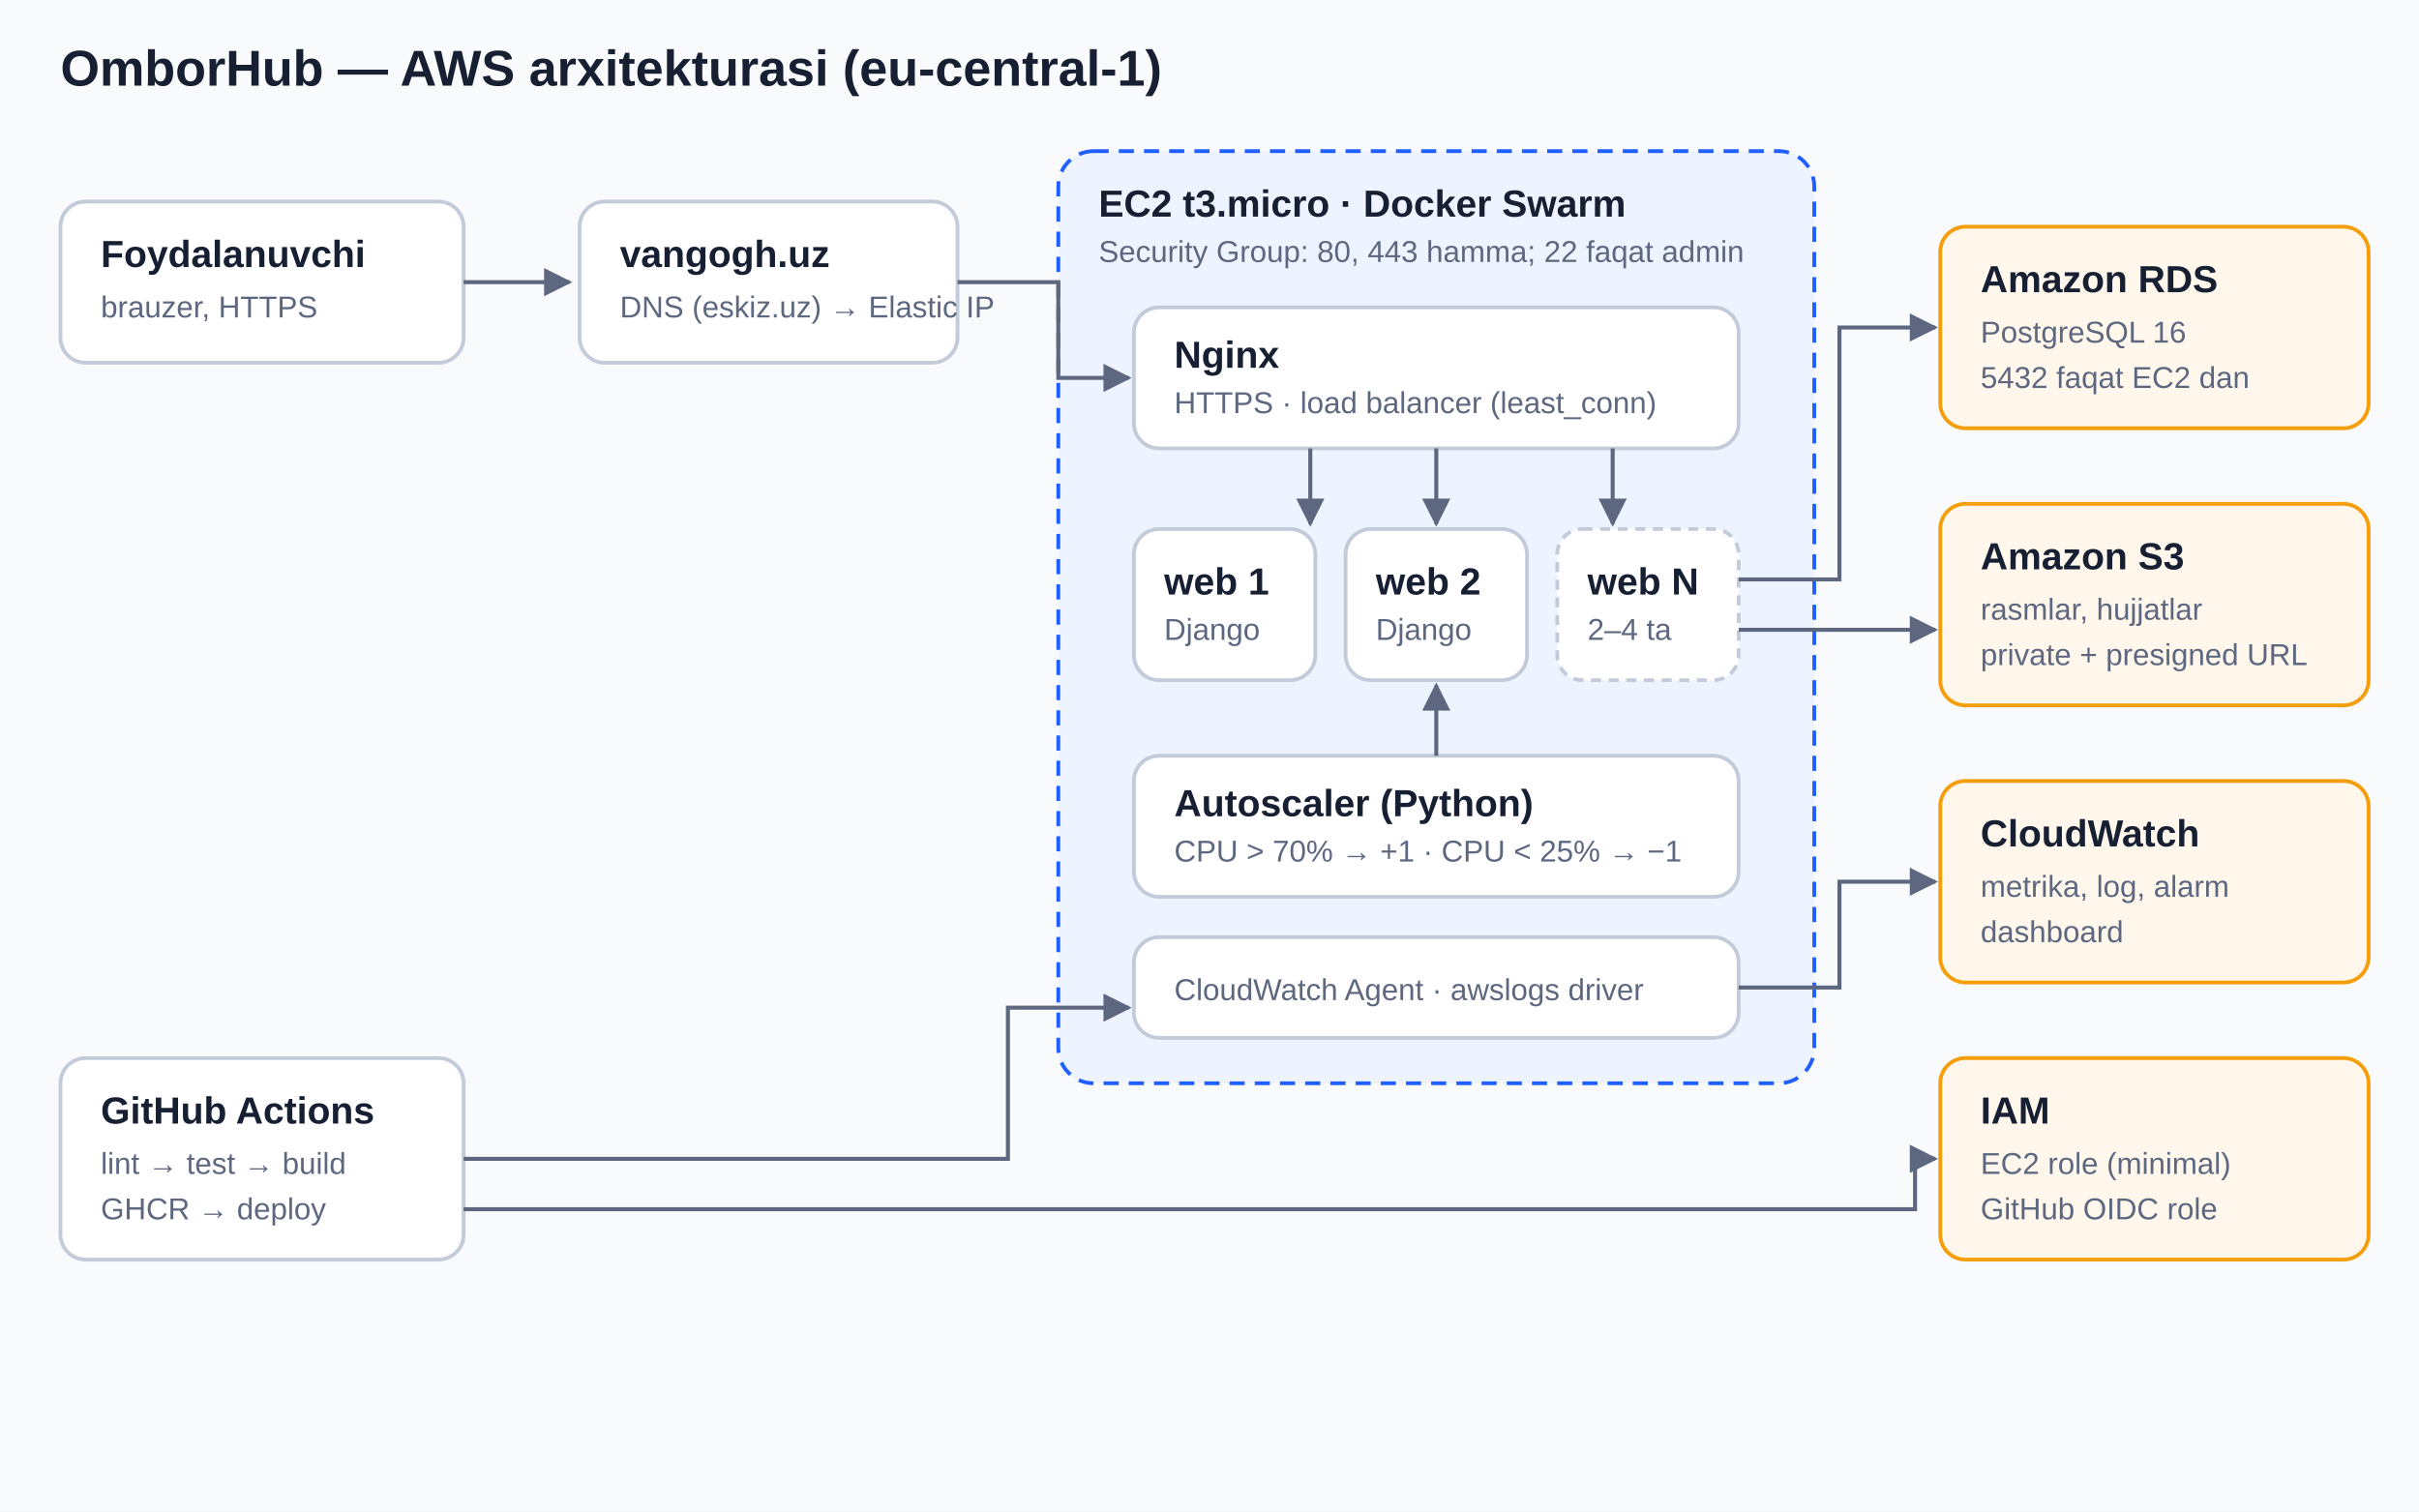
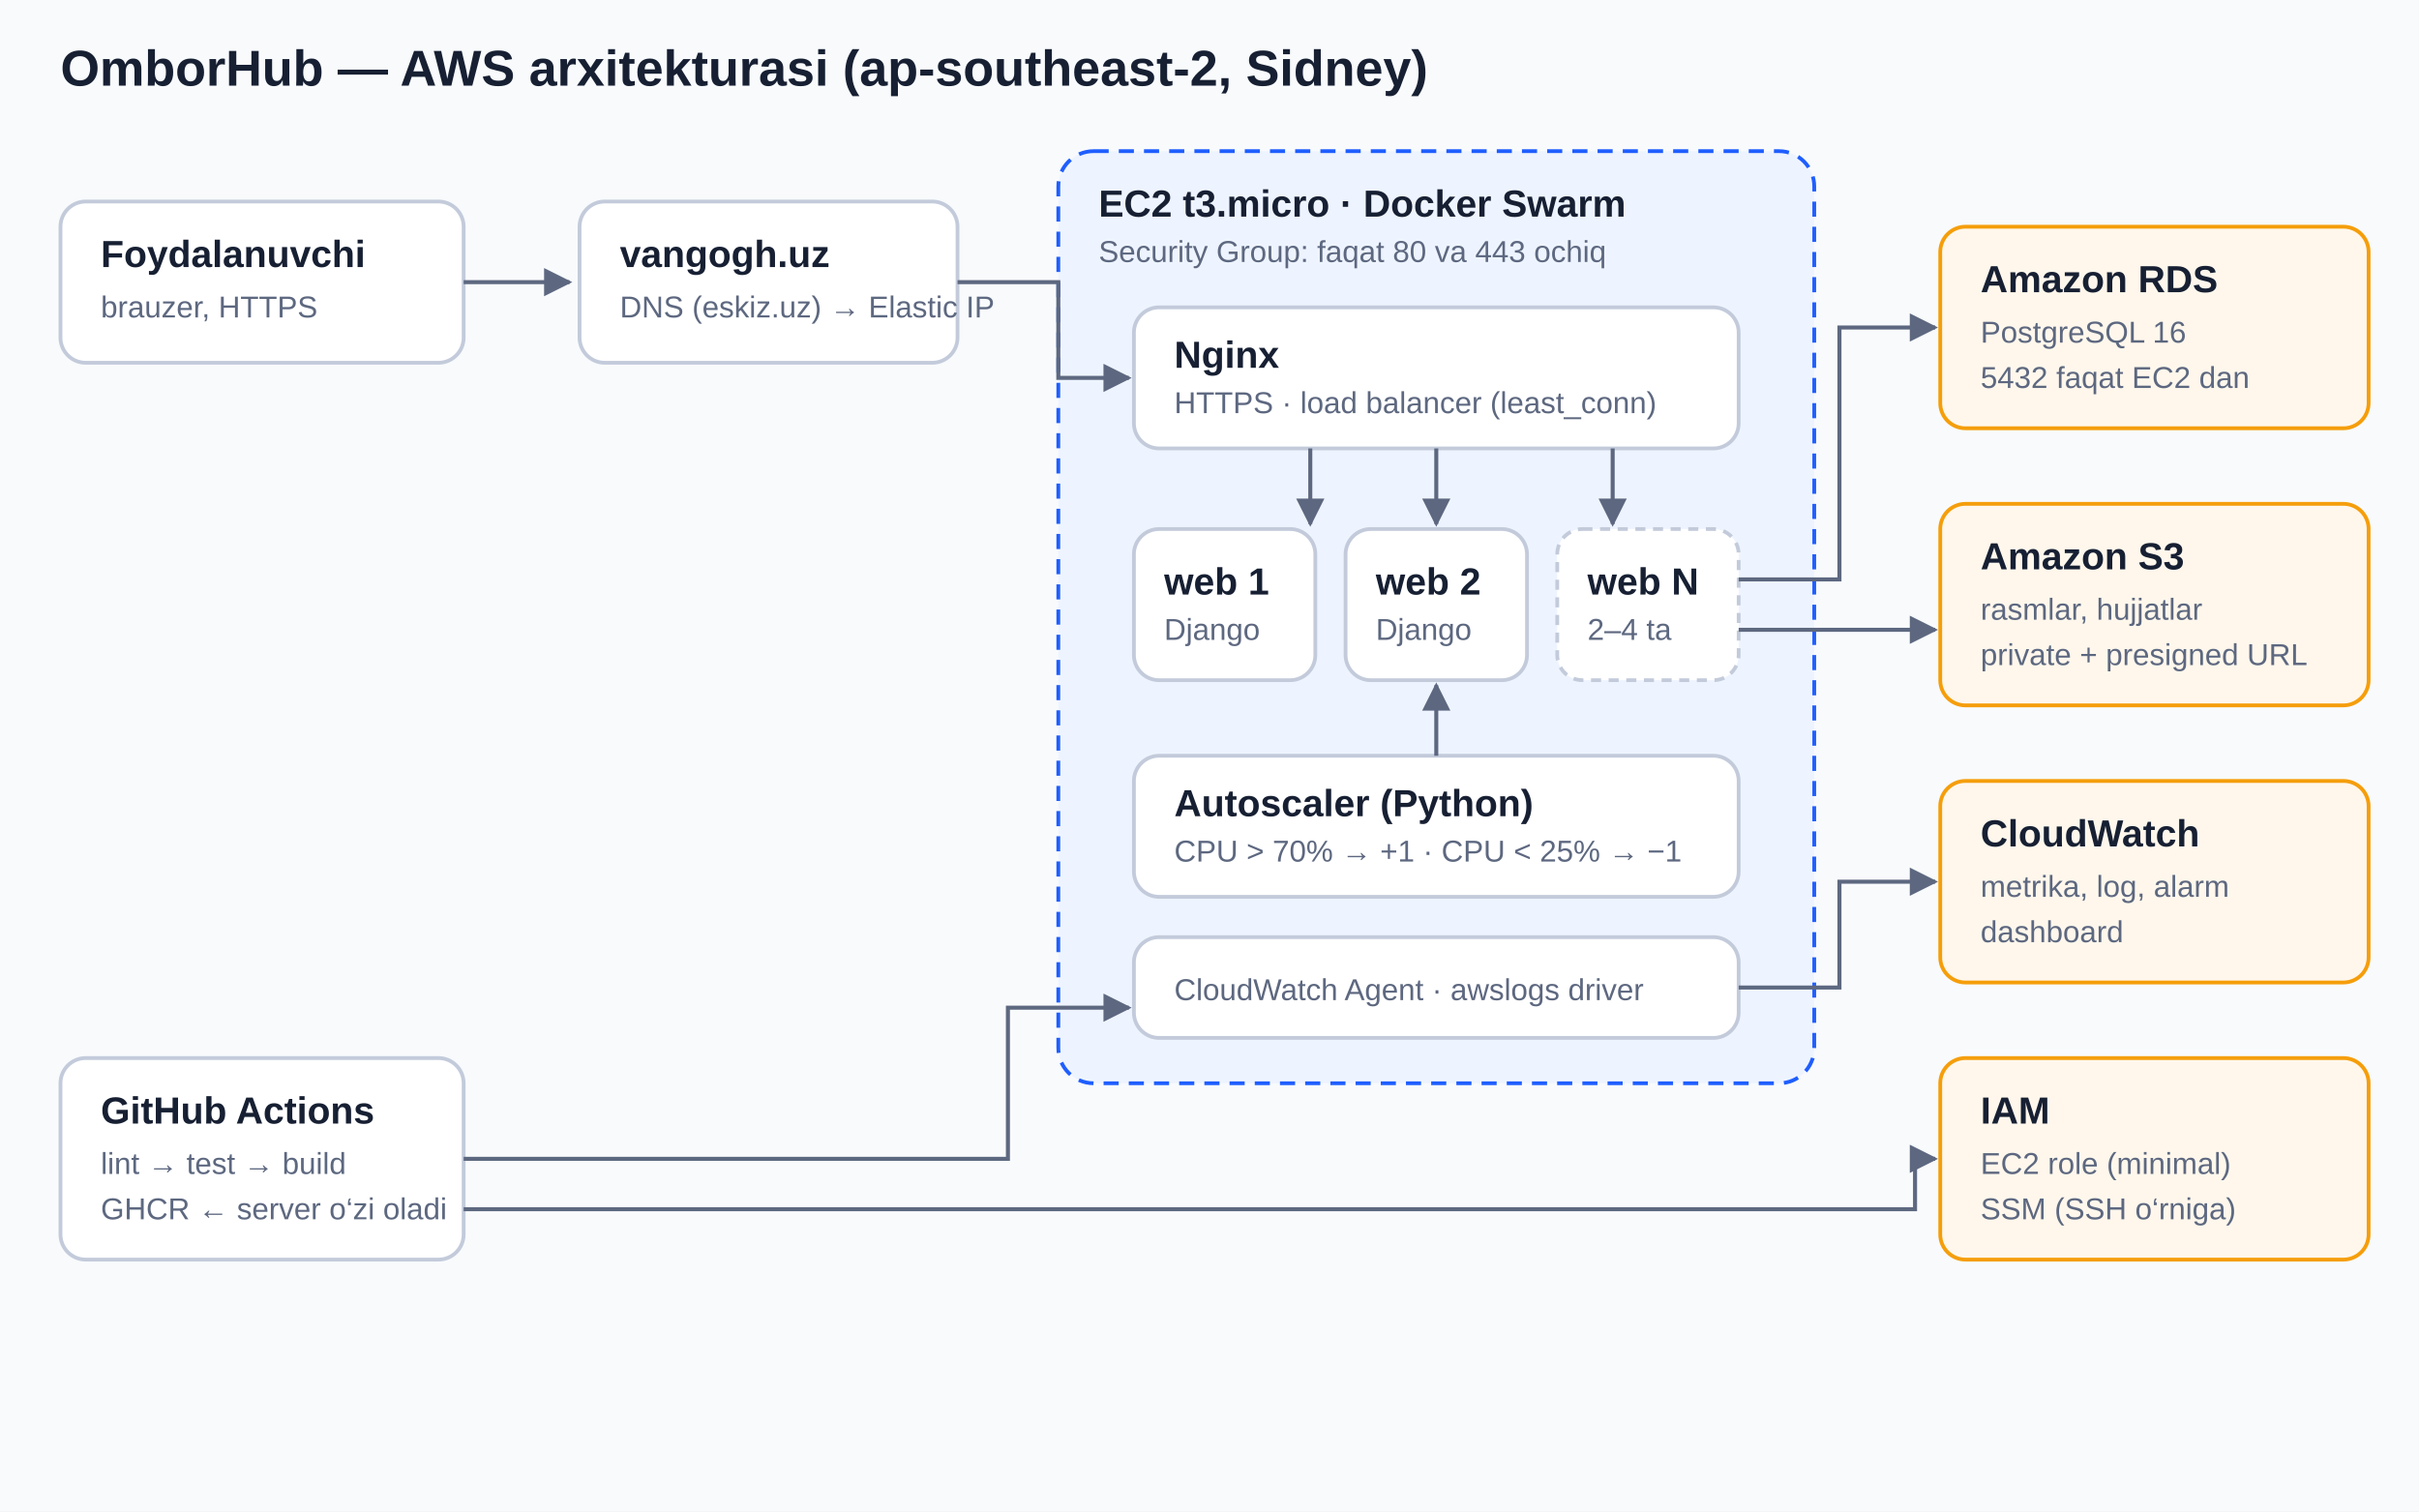
<svg xmlns="http://www.w3.org/2000/svg" viewBox="0 0 960 600" font-family="Arial, sans-serif" font-size="14">
  <defs>
    <marker id="arrow" viewBox="0 0 10 10" refX="9" refY="5" markerWidth="7" markerHeight="7" orient="auto">
      <path d="M0 0L10 5L0 10z" fill="#5d6880" />
    </marker>
    <style>
      .box { fill: #ffffff; stroke: #c3cbdb; stroke-width: 1.5; rx: 10; }
      .aws { fill: #fff7ec; stroke: #f59e0b; stroke-width: 1.5; rx: 10; }
      .ec2 { fill: #eef4ff; stroke: #1f5eff; stroke-width: 1.5; stroke-dasharray: 6 4; rx: 14; }
      .title { font-weight: bold; font-size: 15px; fill: #172033; }
      .sub { font-size: 12px; fill: #5d6880; }
      .line { stroke: #5d6880; stroke-width: 1.6; fill: none; marker-end: url(#arrow); }
    </style>
  </defs>
  <rect width="960" height="600" fill="#f8fafc" />
-   <text x="24" y="34" font-size="20" font-weight="bold" fill="#172033">OmborHub — AWS arxitekturasi (eu-central-1)</text>
+   <text x="24" y="34" font-size="20" font-weight="bold" fill="#172033">OmborHub — AWS arxitekturasi (ap-southeast-2, Sidney)</text>
  <rect class="box" x="24" y="80" width="160" height="64" />
  <text class="title" x="40" y="106">Foydalanuvchi</text>
  <text class="sub" x="40" y="126">brauzer, HTTPS</text>
  <rect class="box" x="24" y="420" width="160" height="80" />
  <text class="title" x="40" y="446">GitHub Actions</text>
  <text class="sub" x="40" y="466">lint → test → build</text>
-   <text class="sub" x="40" y="484">GHCR → deploy</text>
+   <text class="sub" x="40" y="484">GHCR ← server o‘zi oladi</text>
  <rect class="box" x="230" y="80" width="150" height="64" />
  <text class="title" x="246" y="106">vangogh.uz</text>
  <text class="sub" x="246" y="126">DNS (eskiz.uz) → Elastic IP</text>
  <rect class="ec2" x="420" y="60" width="300" height="370" />
  <text class="title" x="436" y="86">EC2 t3.micro · Docker Swarm</text>
-   <text class="sub" x="436" y="104">Security Group: 80, 443 hamma; 22 faqat admin</text>
+   <text class="sub" x="436" y="104">Security Group: faqat 80 va 443 ochiq</text>
  <rect class="box" x="450" y="122" width="240" height="56" />
  <text class="title" x="466" y="146">Nginx</text>
  <text class="sub" x="466" y="164">HTTPS · load balancer (least_conn)</text>
  <rect class="box" x="450" y="210" width="72" height="60" />
  <text class="title" x="462" y="236">web 1</text>
  <text class="sub" x="462" y="254">Django</text>
  <rect class="box" x="534" y="210" width="72" height="60" />
  <text class="title" x="546" y="236">web 2</text>
  <text class="sub" x="546" y="254">Django</text>
  <rect class="box" x="618" y="210" width="72" height="60" stroke-dasharray="4 3" />
  <text class="title" x="630" y="236">web N</text>
  <text class="sub" x="630" y="254">2–4 ta</text>
  <rect class="box" x="450" y="300" width="240" height="56" />
  <text class="title" x="466" y="324">Autoscaler (Python)</text>
  <text class="sub" x="466" y="342">CPU &gt; 70% → +1 · CPU &lt; 25% → −1</text>
  <rect class="box" x="450" y="372" width="240" height="40" />
  <text class="sub" x="466" y="397">CloudWatch Agent · awslogs driver</text>
  <rect class="aws" x="770" y="90" width="170" height="80" />
  <text class="title" x="786" y="116">Amazon RDS</text>
  <text class="sub" x="786" y="136">PostgreSQL 16</text>
  <text class="sub" x="786" y="154">5432 faqat EC2 dan</text>
  <rect class="aws" x="770" y="200" width="170" height="80" />
  <text class="title" x="786" y="226">Amazon S3</text>
  <text class="sub" x="786" y="246">rasmlar, hujjatlar</text>
  <text class="sub" x="786" y="264">private + presigned URL</text>
  <rect class="aws" x="770" y="310" width="170" height="80" />
  <text class="title" x="786" y="336">CloudWatch</text>
  <text class="sub" x="786" y="356">metrika, log, alarm</text>
  <text class="sub" x="786" y="374">dashboard</text>
  <rect class="aws" x="770" y="420" width="170" height="80" />
  <text class="title" x="786" y="446">IAM</text>
  <text class="sub" x="786" y="466">EC2 role (minimal)</text>
-   <text class="sub" x="786" y="484">GitHub OIDC role</text>
+   <text class="sub" x="786" y="484">SSM (SSH o‘rniga)</text>
  <path class="line" d="M184 112 H226" />
  <path class="line" d="M380 112 H420 V150 H448" />
  <path class="line" d="M520 178 V208" />
  <path class="line" d="M570 178 V208" />
  <path class="line" d="M640 178 V208" />
  <path class="line" d="M690 230 H730 V130 H768" />
  <path class="line" d="M690 250 H768" />
  <path class="line" d="M690 392 H730 V350 H768" />
  <path class="line" d="M570 300 V272" />
  <path class="line" d="M184 460 H400 V400 H448" />
  <path class="line" d="M184 480 H760 V460 H768" />
</svg>
